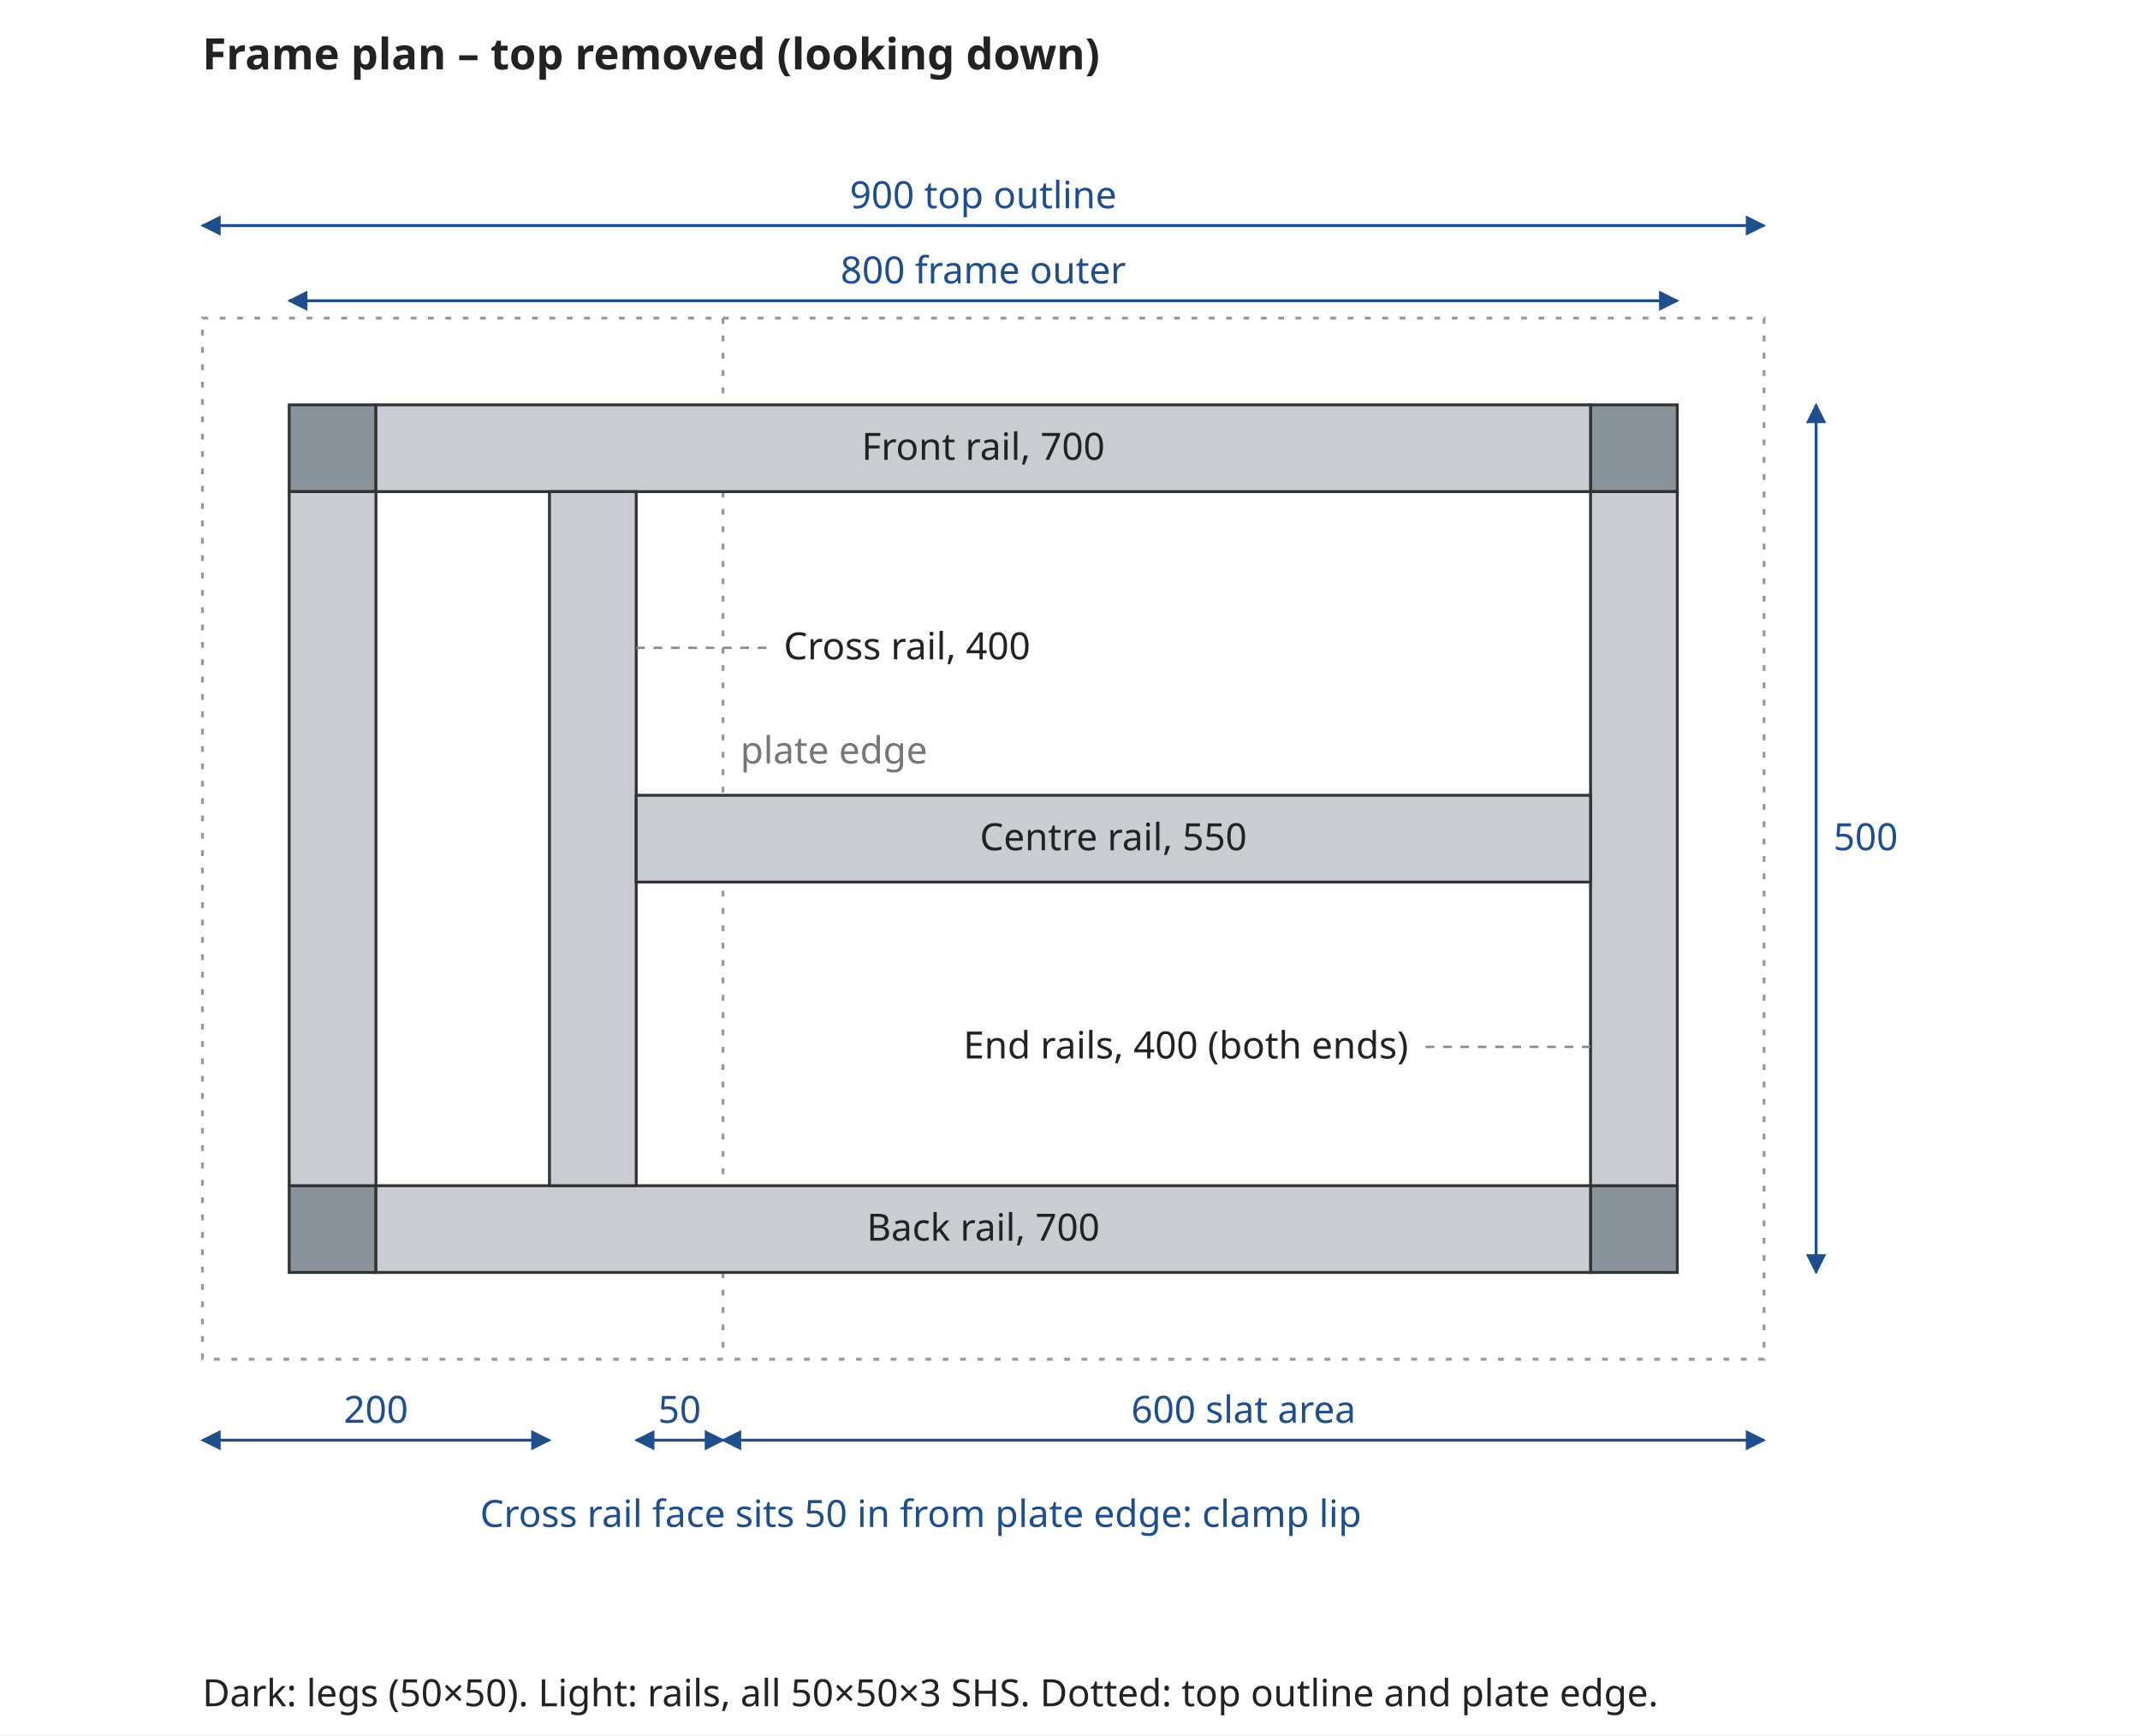
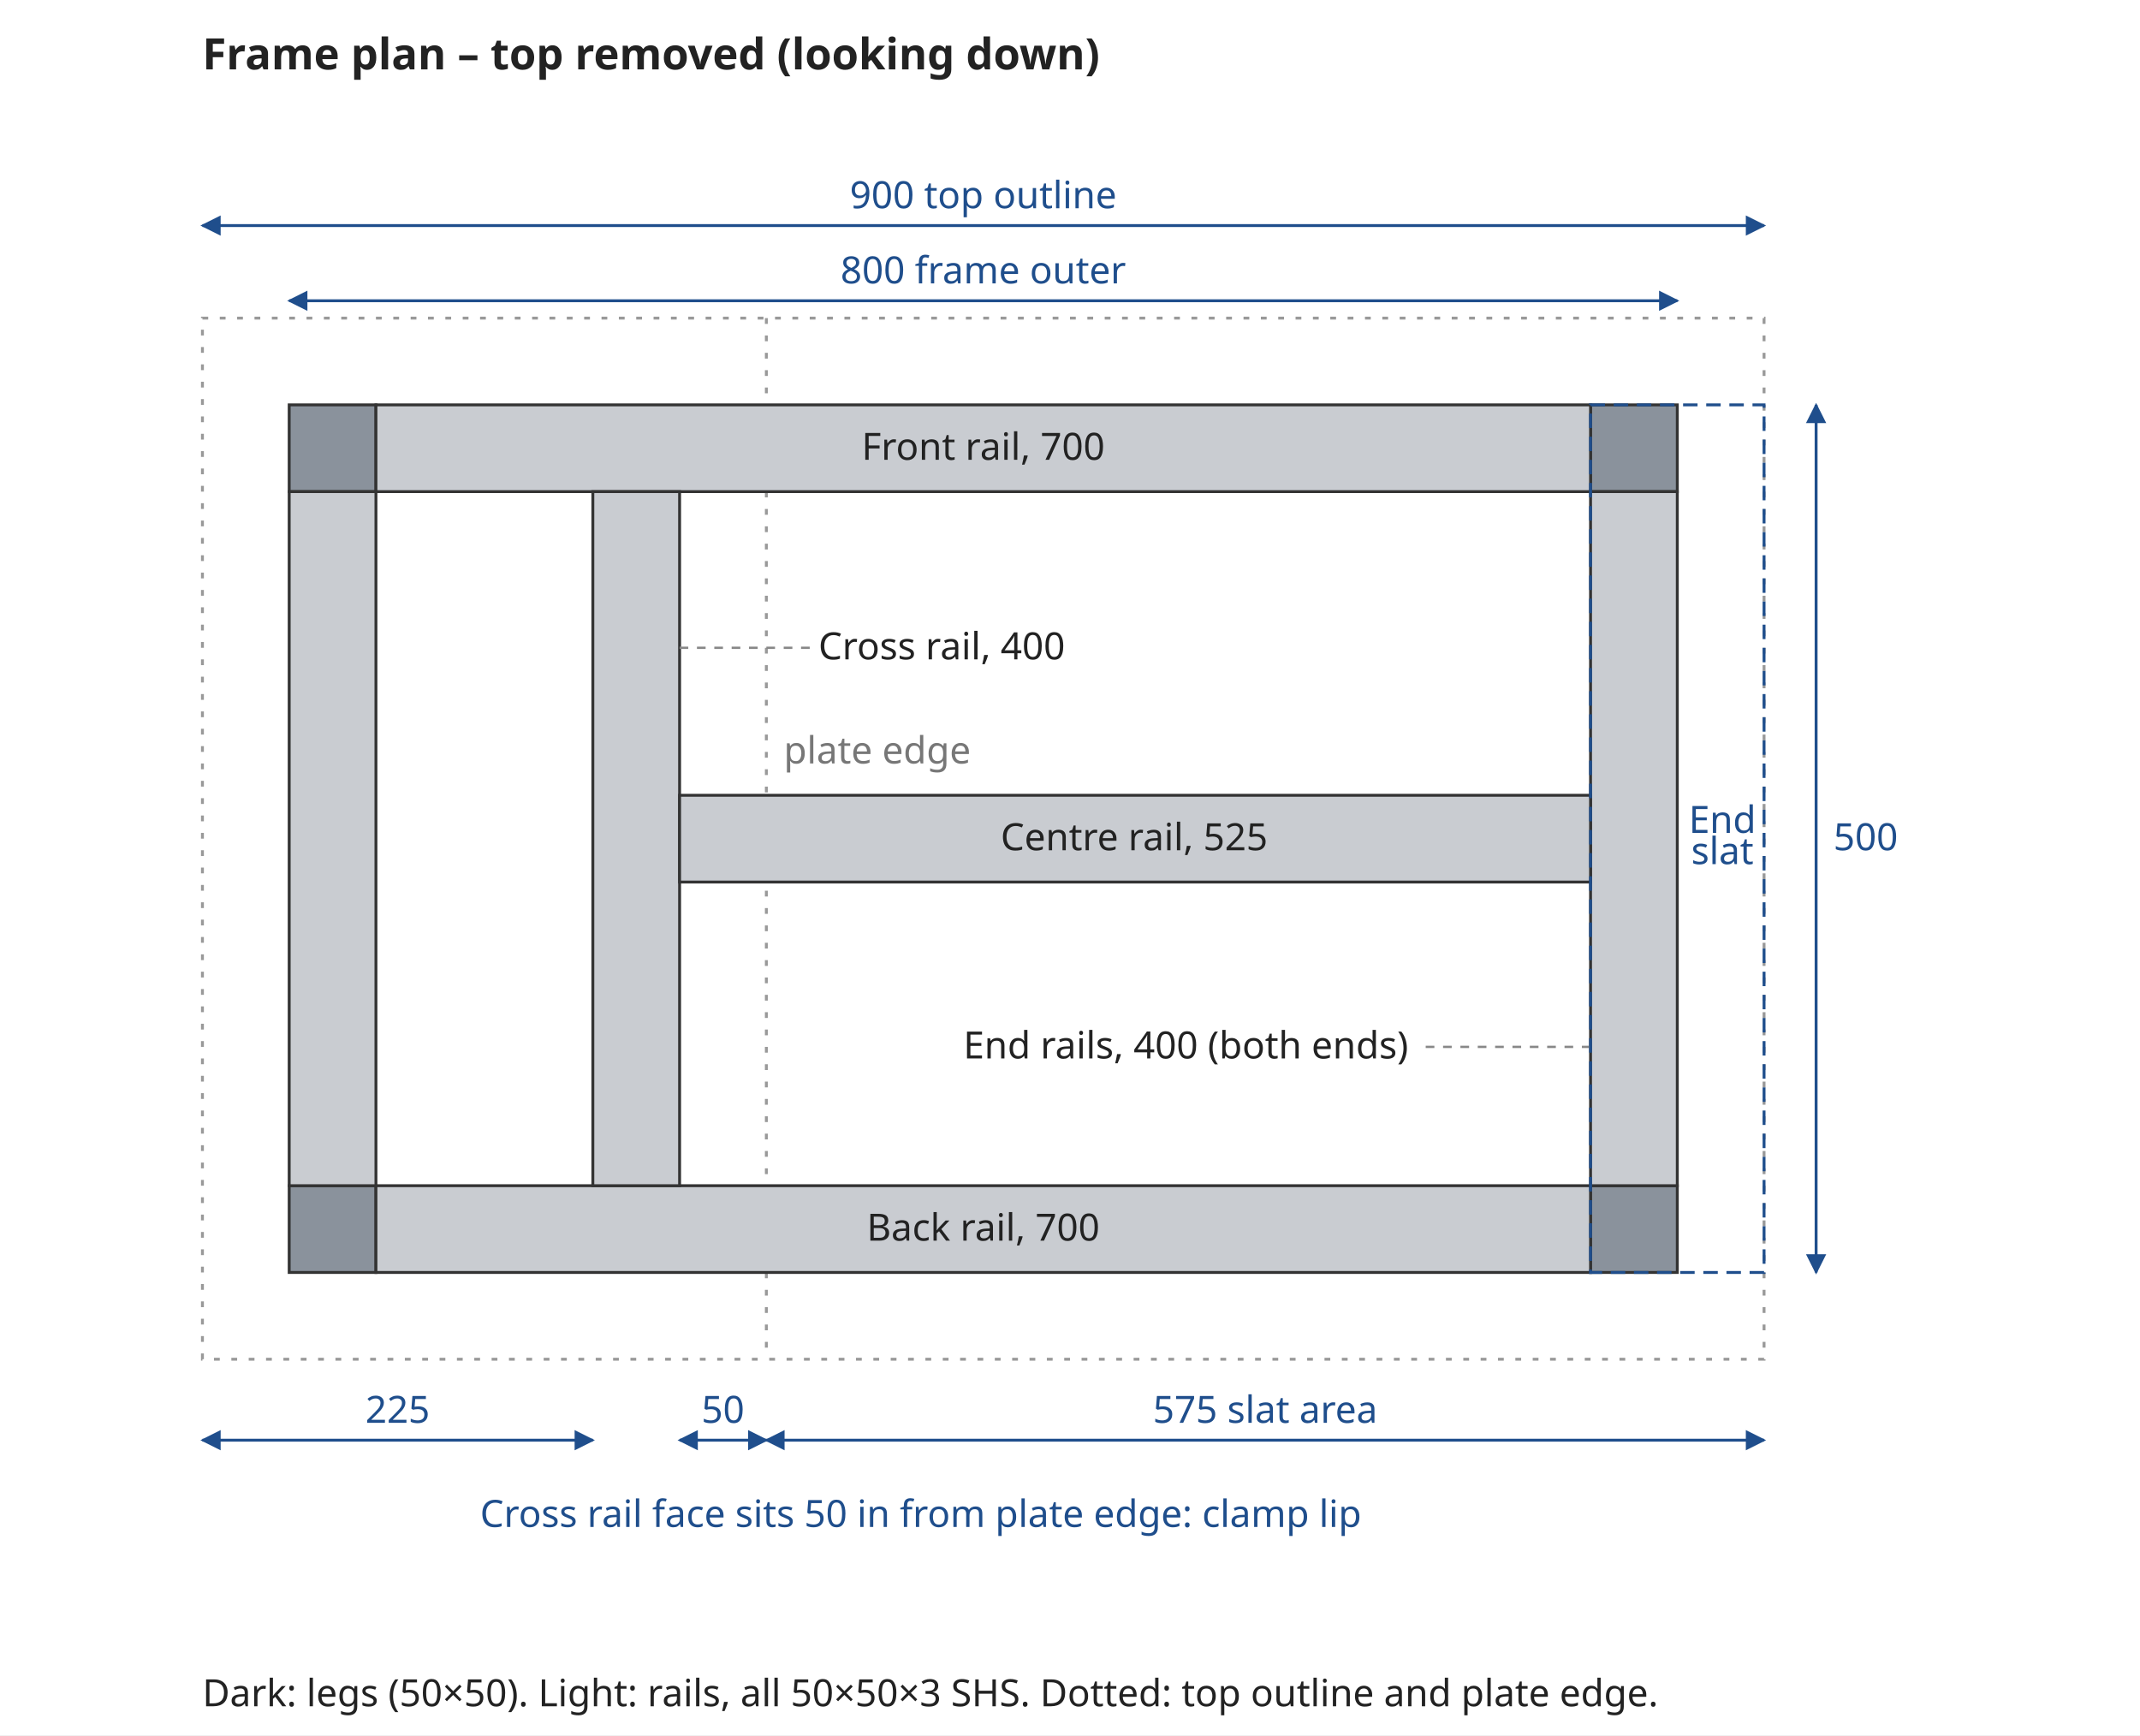
<svg xmlns="http://www.w3.org/2000/svg" width="740.0" height="600.0" viewBox="0 0 740.0 600.0">
  <style>
.bg{fill:#ffffff}.st{fill:#c9ccd1;stroke:#333;stroke-width:1}
.pl{fill:#8a929c;stroke:#333;stroke-width:1}.hid{fill:none;stroke:#555;stroke-width:1;stroke-dasharray:6 4}
.dim{stroke:#1f4e8c;stroke-width:1;fill:none}.t{font:13px sans-serif;fill:#1f4e8c}
.lbl{font:13px sans-serif;fill:#222}.h{font:bold 15px sans-serif;fill:#222}
</style>
  <defs>
    <marker id="a" viewBox="0 0 10 10" refX="9" refY="5" markerWidth="7" markerHeight="7" orient="auto-start-reverse">
      <path d="M0 0L10 5L0 10z" fill="#1f4e8c" />
    </marker>
  </defs>
  <rect class="bg" width="740.0" height="600.0" />
  <text class="h" x="70" y="24">Frame plan – top removed (looking down)</text>
  <rect x="70.0" y="110.0" width="540.0" height="360.0" fill="none" stroke="#999" stroke-width="1" stroke-dasharray="2 4" />
-   <line x1="250.0" y1="110.0" x2="250.0" y2="470.0" stroke="#999" stroke-width="1" stroke-dasharray="2 4" />
+   <line x1="265.0" y1="110.0" x2="265.0" y2="470.0" stroke="#999" stroke-width="1" stroke-dasharray="2 4" />
  <rect class="pl" x="100.0" y="140.0" width="30.0" height="30.0" />
  <rect class="pl" x="550.0" y="140.0" width="30.0" height="30.0" />
  <rect class="pl" x="100.0" y="410.0" width="30.0" height="30.0" />
  <rect class="pl" x="550.0" y="410.0" width="30.0" height="30.0" />
  <rect class="st" x="130.0" y="140.0" width="420.0" height="30.0" />
  <rect class="st" x="130.0" y="410.0" width="420.0" height="30.0" />
  <rect class="st" x="100.0" y="170.0" width="30.0" height="240.0" />
  <rect class="st" x="550.0" y="170.0" width="30.0" height="240.0" />
-   <rect class="st" x="190.0" y="170.0" width="30.0" height="240.0" />
-   <rect class="st" x="220.0" y="275.0" width="330.0" height="30.0" />
+   <rect class="st" x="205.0" y="170.0" width="30.0" height="240.0" />
+   <rect class="st" x="235.0" y="275.0" width="315.0" height="30.0" />
  <text class="lbl" x="340.0" y="159.0" text-anchor="middle">Front rail, 700</text>
  <text class="lbl" x="340.0" y="429.0" text-anchor="middle">Back rail, 700</text>
-   <text class="lbl" x="385.0" y="294.0" text-anchor="middle">Centre rail, 550</text>
-   <line x1="220.0" y1="224.0" x2="268.0" y2="224.0" stroke="#888" stroke-width="0.8" stroke-dasharray="3 3" />
-   <text class="lbl" x="271.0" y="228.0" text-anchor="start">Cross rail, 400</text>
+   <text class="lbl" x="392.2" y="294.0" text-anchor="middle">Centre rail, 525</text>
+   <line x1="235.0" y1="224.0" x2="280.0" y2="224.0" stroke="#888" stroke-width="0.8" stroke-dasharray="3 3" />
+   <text class="lbl" x="283.0" y="228.0" text-anchor="start">Cross rail, 400</text>
  <line x1="550.0" y1="362.0" x2="490.0" y2="362.0" stroke="#888" stroke-width="0.8" stroke-dasharray="3 3" />
  <text class="lbl" x="487.0" y="366.0" text-anchor="end">End rails, 400 (both ends)</text>
-   <text class="lbl" x="256.0" y="264.0" style="fill:#777">plate edge</text>
+   <text class="lbl" x="271.0" y="264.0" style="fill:#777">plate edge</text>
  <line class="dim" x1="70.0" y1="78" x2="610.0" y2="78" marker-start="url(#a)" marker-end="url(#a)" />
  <text class="t" x="340.0" y="72" text-anchor="middle">900 top outline</text>
  <line class="dim" x1="100.0" y1="104" x2="580.0" y2="104" marker-start="url(#a)" marker-end="url(#a)" />
  <text class="t" x="340.0" y="98" text-anchor="middle">800 frame outer</text>
-   <line class="dim" x1="70.0" y1="498.0" x2="190.0" y2="498.0" marker-start="url(#a)" marker-end="url(#a)" />
-   <text class="t" x="130.0" y="492.0" text-anchor="middle">200</text>
-   <line class="dim" x1="220.0" y1="498.0" x2="250.0" y2="498.0" marker-start="url(#a)" marker-end="url(#a)" />
-   <text class="t" x="235.0" y="492.0" text-anchor="middle">50</text>
-   <line class="dim" x1="250.0" y1="498.0" x2="610.0" y2="498.0" marker-start="url(#a)" marker-end="url(#a)" />
-   <text class="t" x="430.0" y="492.0" text-anchor="middle">600 slat area</text>
+   <line class="dim" x1="70.0" y1="498.0" x2="205.0" y2="498.0" marker-start="url(#a)" marker-end="url(#a)" />
+   <text class="t" x="137.5" y="492.0" text-anchor="middle">225</text>
+   <line class="dim" x1="235.0" y1="498.0" x2="265.0" y2="498.0" marker-start="url(#a)" marker-end="url(#a)" />
+   <text class="t" x="250.0" y="492.0" text-anchor="middle">50</text>
+   <line class="dim" x1="265.0" y1="498.0" x2="610.0" y2="498.0" marker-start="url(#a)" marker-end="url(#a)" />
+   <text class="t" x="437.5" y="492.0" text-anchor="middle">575 slat area</text>
+   <rect x="550.0" y="140.0" width="60.0" height="300.0" fill="none" stroke="#1f4e8c" stroke-width="1" stroke-dasharray="5 3" />
+   <text class="t" x="595.6" y="288.0" text-anchor="middle">End</text>
+   <text class="t" x="595.6" y="298.8" text-anchor="middle">slat</text>
  <text class="t" x="166.0" y="528.0">Cross rail face sits 50 in from plate edge: clamp lip</text>
  <line class="dim" x1="628.0" y1="140.0" x2="628.0" y2="440.0" marker-start="url(#a)" marker-end="url(#a)" />
  <text class="t" x="634.0" y="294.0">500</text>
  <text class="lbl" x="70" y="590.0">Dark: legs (50×50). Light: rails, all 50×50×3 SHS. Dotted: top outline and plate edge.</text>
</svg>
